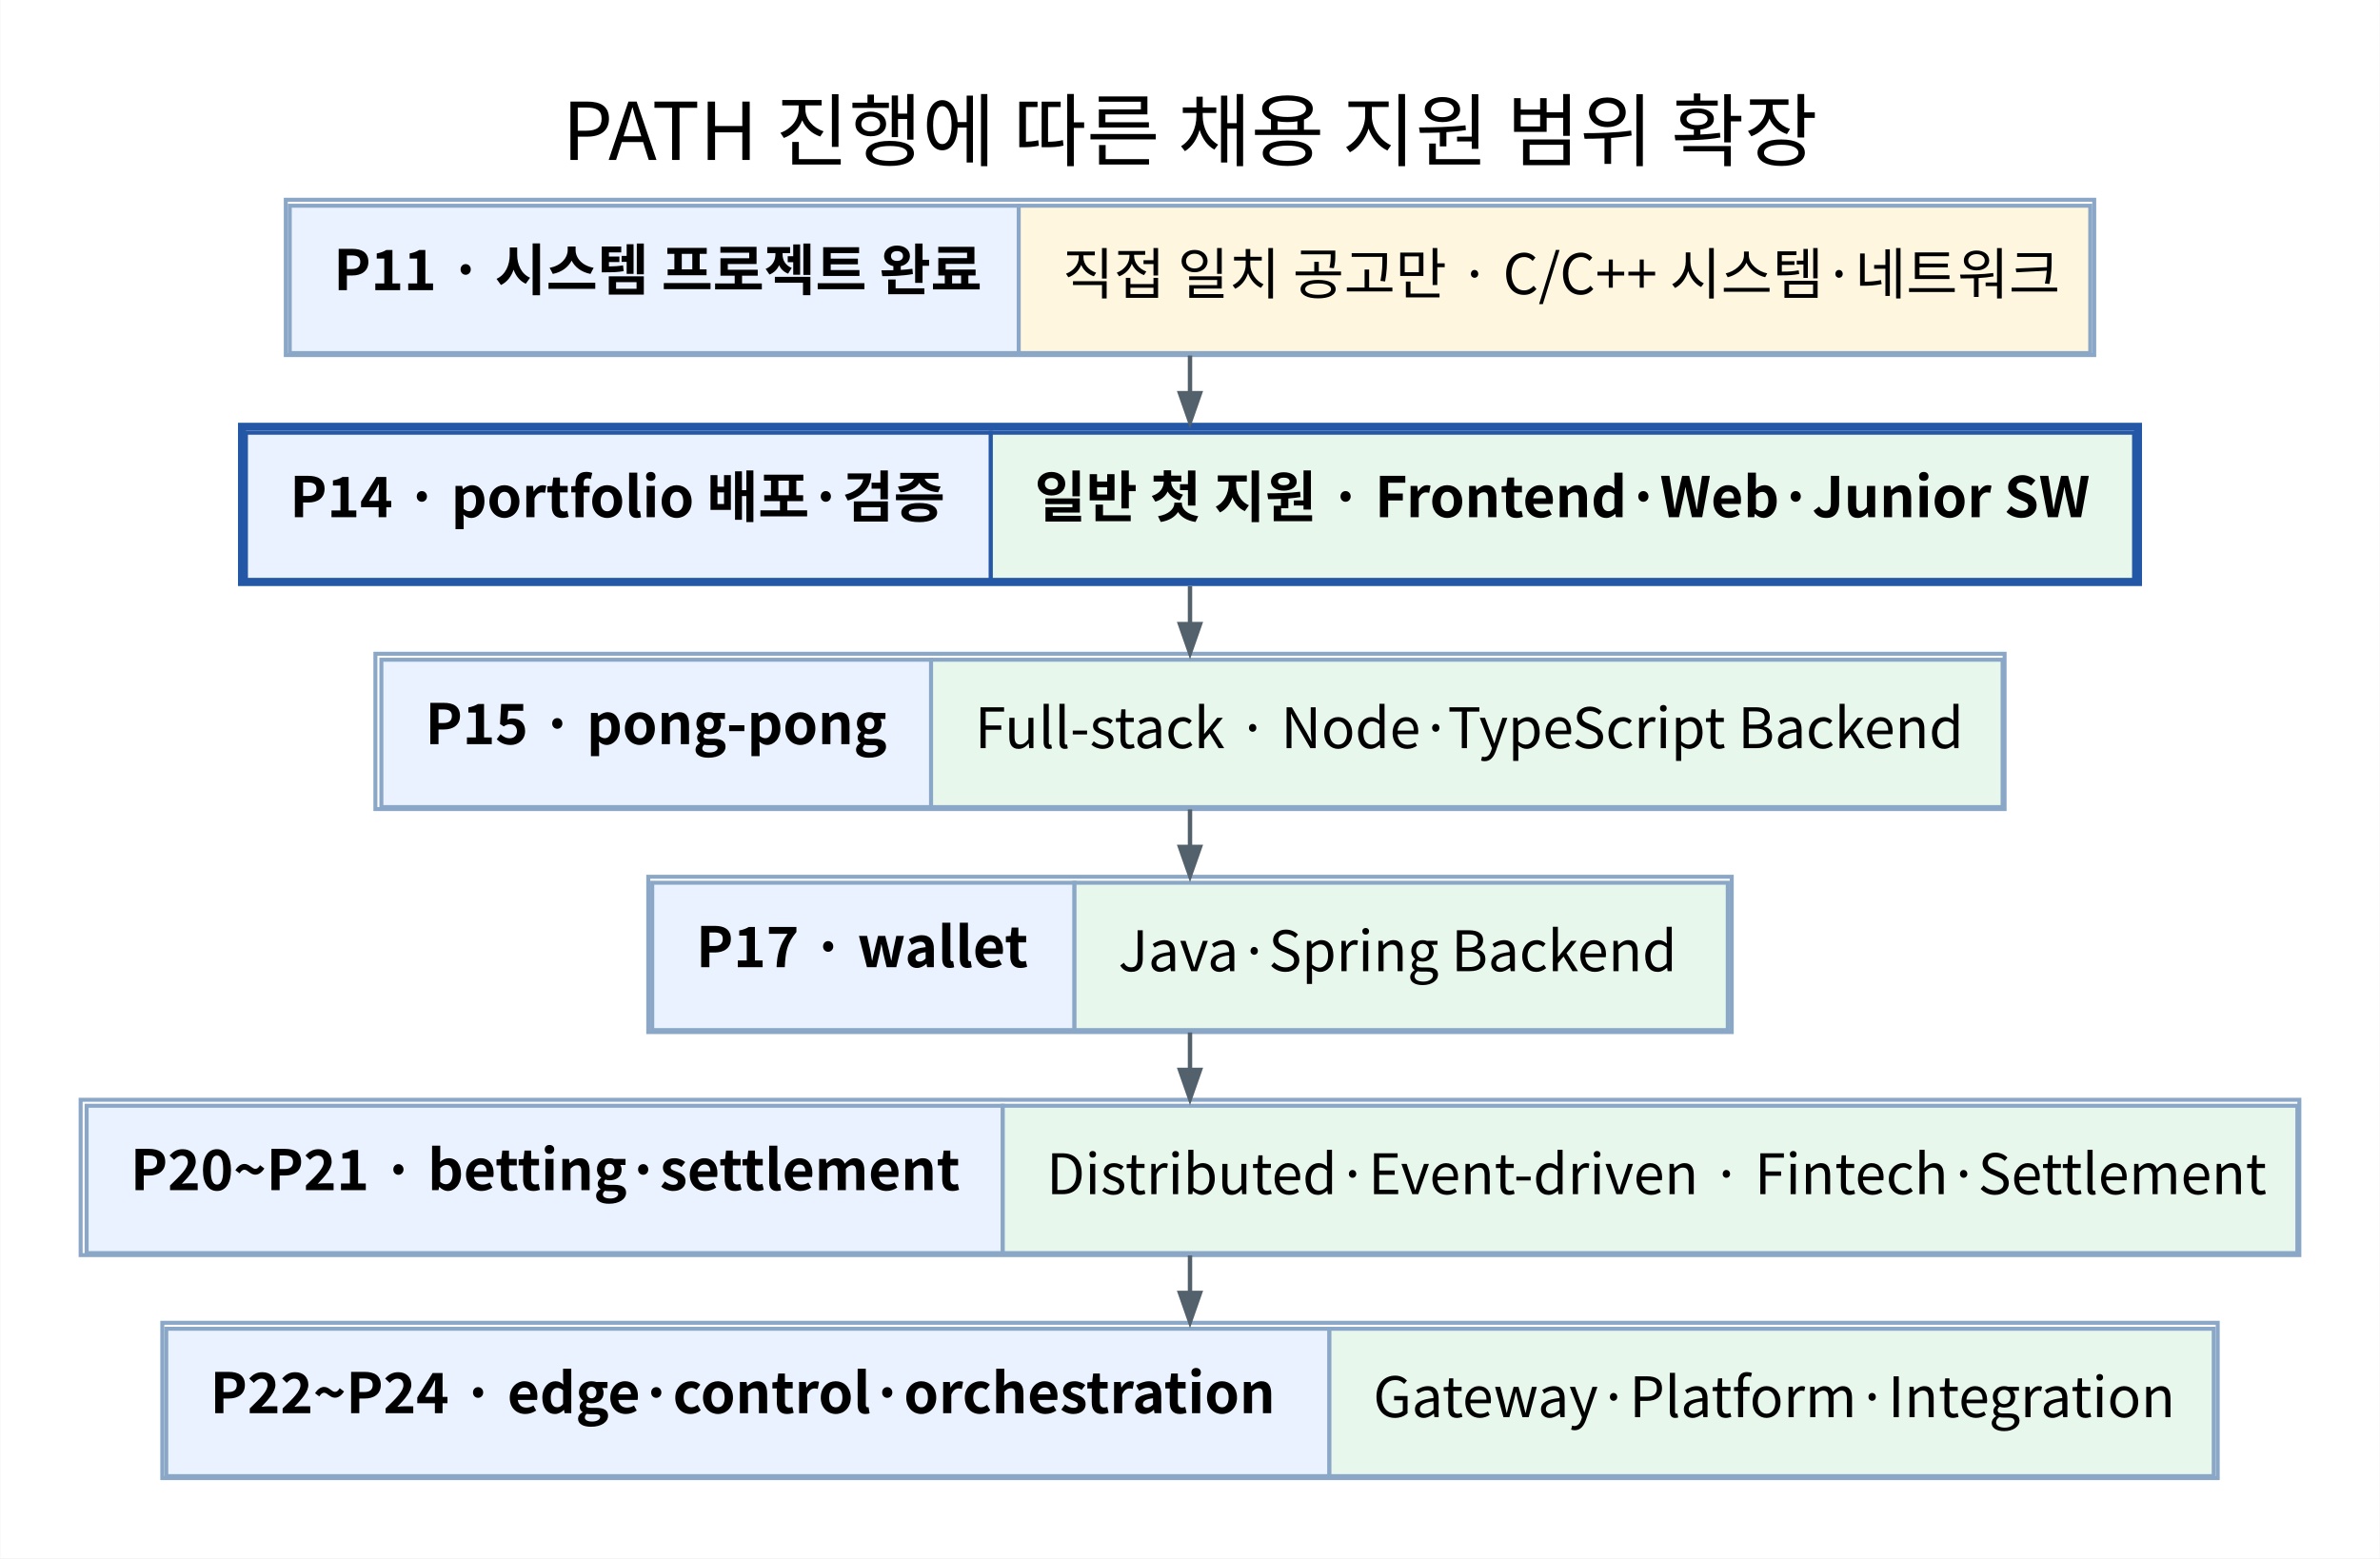
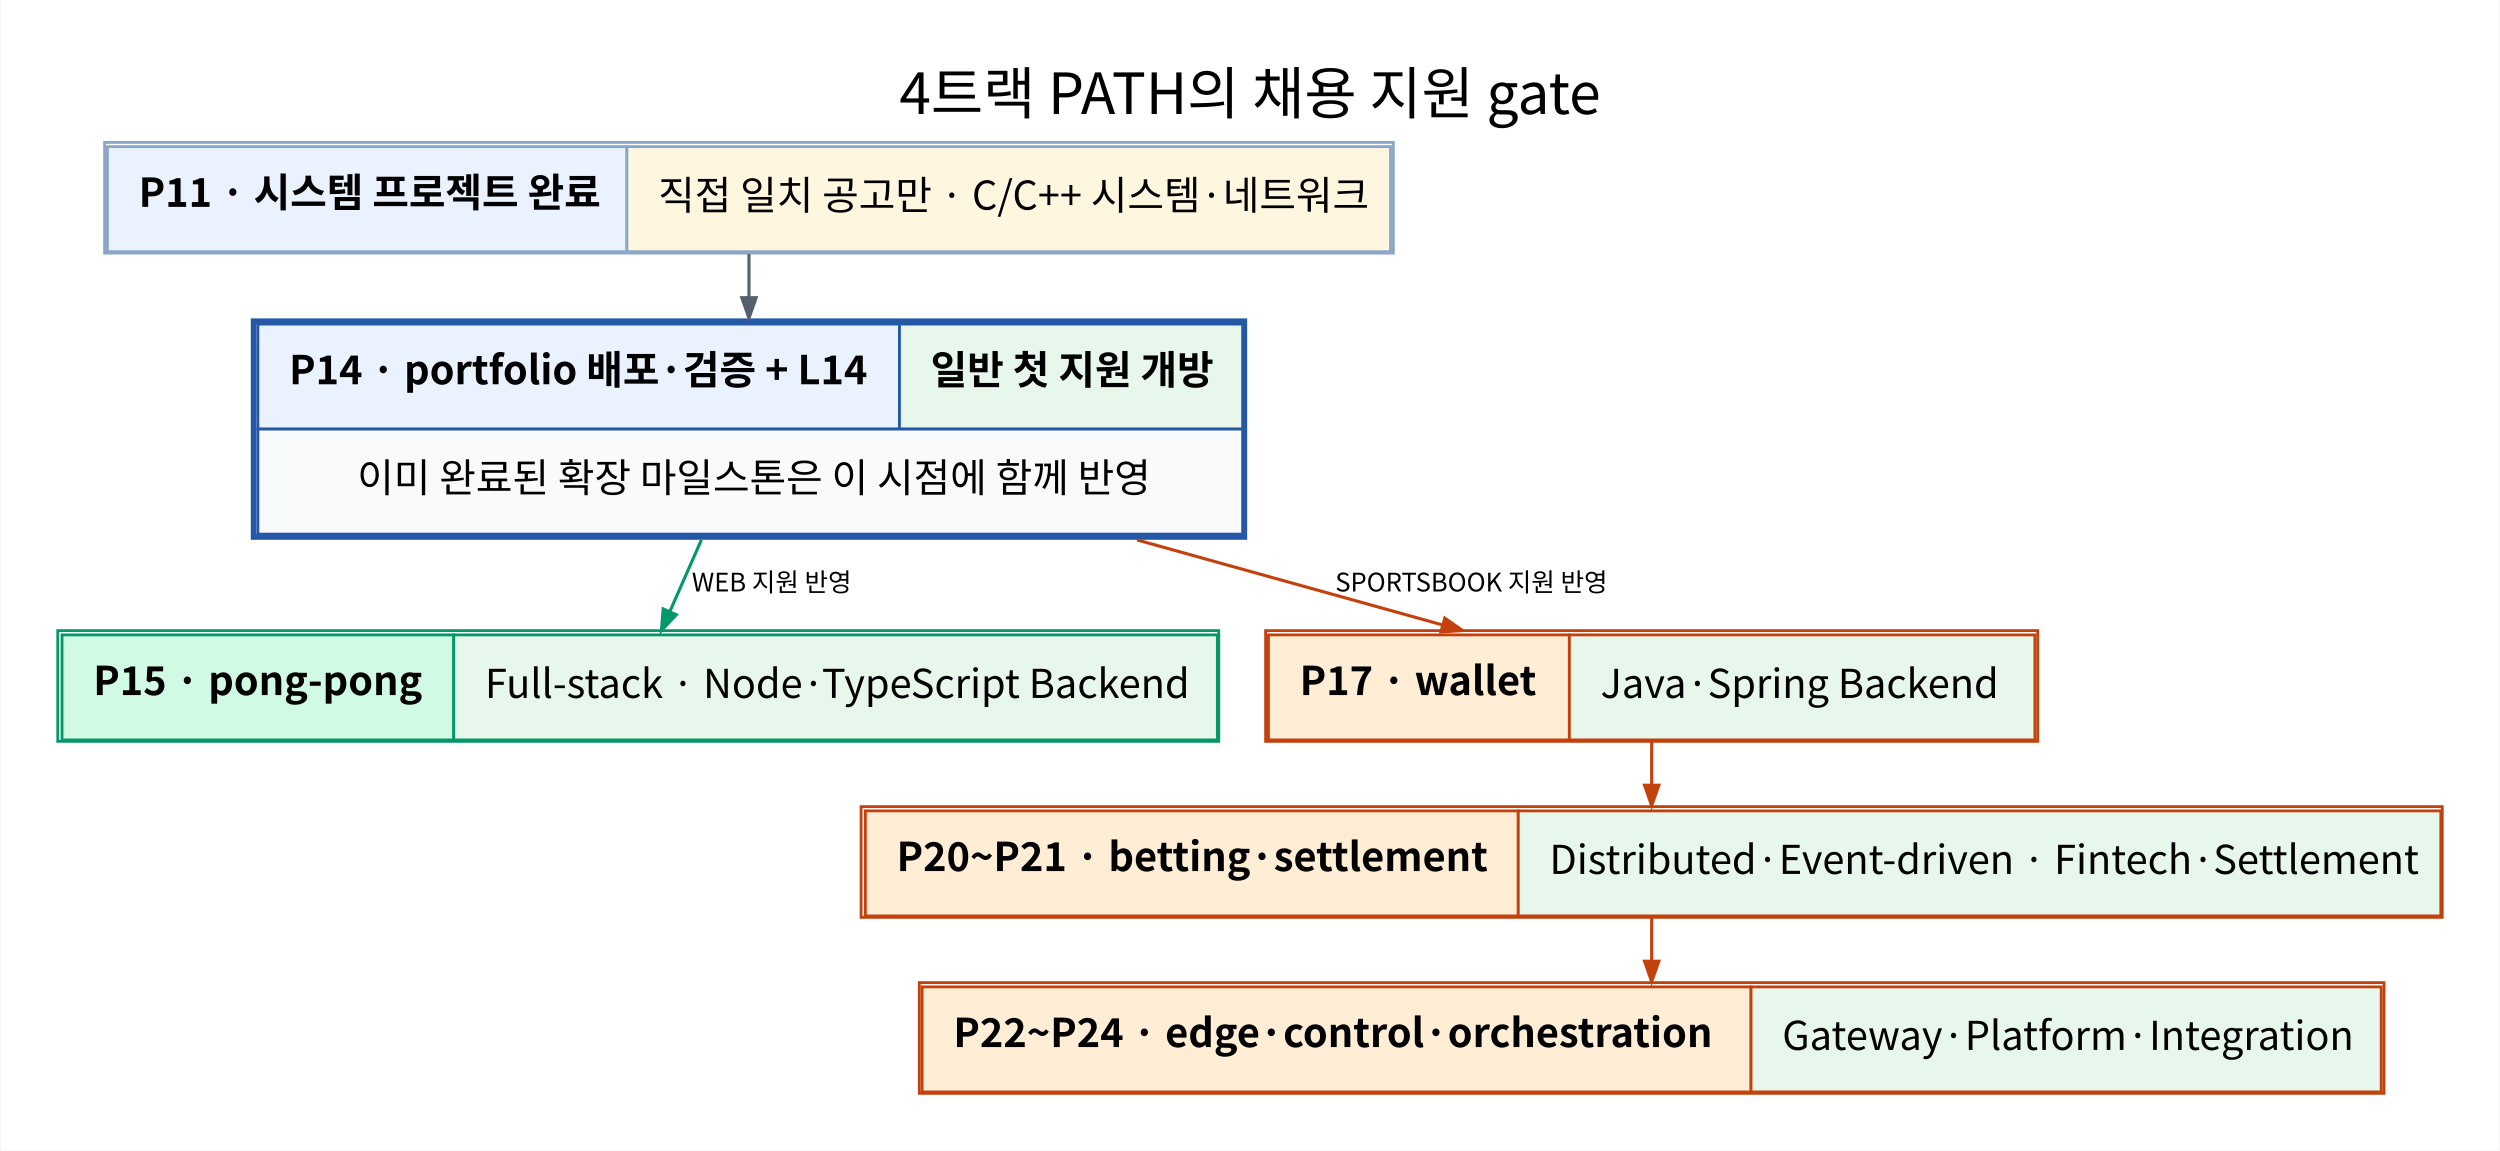
- <svg xmlns="http://www.w3.org/2000/svg" width="597pt" height="391pt" viewBox="0.00 0.00 597.32 391.32">
-   <g id="graph0" class="graph" transform="scale(1 1) rotate(0) translate(20.16 371.16)">
-     <polygon fill="white" stroke="transparent" points="-20.16,20.16 -20.16,-371.16 577.16,-371.16 577.16,20.16 -20.16,20.16" />
-     <text text-anchor="middle" x="278.5" y="-331" font-family="Noto Sans CJK KR" font-size="20.00">PATH 진행에 따른 채용 지원 범위 확장</text>
+ <svg xmlns="http://www.w3.org/2000/svg" width="880pt" height="405pt" viewBox="0.00 0.00 880.32 405.32">
+   <g id="graph0" class="graph" transform="scale(1 1) rotate(0) translate(20.16 385.16)">
+     <polygon fill="white" stroke="transparent" points="-20.16,20.16 -20.16,-385.16 860.16,-385.16 860.16,20.16 -20.16,20.16" />
+     <text text-anchor="middle" x="420" y="-345" font-family="Noto Sans CJK KR" font-size="20.00">4트랙 PATH의 채용 지원 gate</text>
    <g id="node1" class="node">
-       <polygon fill="#eaf2ff" stroke="transparent" points="52.5,-282.5 52.5,-319.5 235.5,-319.5 235.5,-282.5 52.5,-282.5" />
-       <polygon fill="none" stroke="#8ba7c7" points="52.5,-282.5 52.5,-319.5 235.5,-319.5 235.5,-282.5 52.5,-282.5" />
-       <text text-anchor="start" x="63.5" y="-298.3" font-family="Noto Sans CJK KR" font-weight="bold" font-size="14.00">P11 · 시스템 프로젝트 완료</text>
-       <polygon fill="#fff6df" stroke="transparent" points="235.5,-282.5 235.5,-319.5 504.5,-319.5 504.5,-282.5 235.5,-282.5" />
-       <polygon fill="none" stroke="#8ba7c7" points="235.5,-282.5 235.5,-319.5 504.5,-319.5 504.5,-282.5 235.5,-282.5" />
-       <text text-anchor="start" x="246.5" y="-297.3" font-family="Noto Sans CJK KR" font-size="14.00">직접 일치 공고만 · C/C++ 시스템·네트워크</text>
-       <polygon fill="none" stroke="#8ba7c7" points="51.5,-282 51.5,-321 505.5,-321 505.5,-282 51.5,-282" />
+       <polygon fill="#eaf2ff" stroke="transparent" points="17.5,-296.5 17.5,-333.5 200.5,-333.5 200.5,-296.5 17.5,-296.5" />
+       <polygon fill="none" stroke="#8ba7c7" points="17.5,-296.5 17.5,-333.5 200.5,-333.5 200.5,-296.5 17.5,-296.5" />
+       <text text-anchor="start" x="28.5" y="-312.3" font-family="Noto Sans CJK KR" font-weight="bold" font-size="14.00">P11 · 시스템 프로젝트 완료</text>
+       <polygon fill="#fff6df" stroke="transparent" points="200.5,-296.5 200.5,-333.5 469.5,-333.5 469.5,-296.5 200.5,-296.5" />
+       <polygon fill="none" stroke="#8ba7c7" points="200.5,-296.5 200.5,-333.5 469.5,-333.5 469.5,-296.5 200.5,-296.5" />
+       <text text-anchor="start" x="211.5" y="-311.3" font-family="Noto Sans CJK KR" font-size="14.00">직접 일치 공고만 · C/C++ 시스템·네트워크</text>
+       <polygon fill="none" stroke="#8ba7c7" points="16.5,-296 16.5,-335 470.5,-335 470.5,-296 16.5,-296" />
    </g>
    <g id="node2" class="node">
-       <polygon fill="#eaf2ff" stroke="transparent" points="41.5,-225.5 41.5,-262.5 228.5,-262.5 228.5,-225.5 41.5,-225.5" />
-       <polygon fill="none" stroke="#2457a6" points="41.5,-225.5 41.5,-262.5 228.5,-262.5 228.5,-225.5 41.5,-225.5" />
-       <text text-anchor="start" x="52.5" y="-241.3" font-family="Noto Sans CJK KR" font-weight="bold" font-size="14.00">P14 · portfolio 배포·검증</text>
-       <polygon fill="#e8f7ec" stroke="transparent" points="228.5,-225.5 228.5,-262.5 515.5,-262.5 515.5,-225.5 228.5,-225.5" />
-       <polygon fill="none" stroke="#2457a6" points="228.5,-225.5 228.5,-262.5 515.5,-262.5 515.5,-225.5 228.5,-225.5" />
-       <text text-anchor="start" x="239.5" y="-241.3" font-family="Noto Sans CJK KR" font-weight="bold" font-size="14.00">일반 첫 지원 · Frontend·Web·Junior SW</text>
-       <polygon fill="none" stroke="#2457a6" stroke-width="2" points="40.5,-225 40.5,-264 516.5,-264 516.5,-225 40.5,-225" />
+       <polygon fill="#eaf2ff" stroke="transparent" points="70.5,-234 70.5,-271 296.5,-271 296.5,-234 70.5,-234" />
+       <polygon fill="none" stroke="#2457a6" points="70.5,-234 70.5,-271 296.5,-271 296.5,-234 70.5,-234" />
+       <text text-anchor="start" x="81.5" y="-249.8" font-family="Noto Sans CJK KR" font-weight="bold" font-size="14.00">P14 · portfolio 배포·검증 + L14</text>
+       <polygon fill="#e8f7ec" stroke="transparent" points="296.5,-234 296.5,-271 417.5,-271 417.5,-234 296.5,-234" />
+       <polygon fill="none" stroke="#2457a6" points="296.5,-234 296.5,-271 417.5,-271 417.5,-234 296.5,-234" />
+       <text text-anchor="start" x="307.5" y="-249.8" font-family="Noto Sans CJK KR" font-weight="bold" font-size="14.00">일반 첫 지원 개방</text>
+       <polygon fill="#f8fafc" stroke="transparent" points="70.5,-197 70.5,-234 417.5,-234 417.5,-197 70.5,-197" />
+       <polygon fill="none" stroke="#2457a6" points="70.5,-197 70.5,-234 417.5,-234 417.5,-197 70.5,-197" />
+       <text text-anchor="start" x="105.5" y="-211.8" font-family="Noto Sans CJK KR" font-size="14.00">이미 완료된 확장 마일스톤은 이 시점에 함께 반영</text>
+       <polygon fill="none" stroke="#2457a6" stroke-width="2" points="69,-196 69,-272 418,-272 418,-196 69,-196" />
    </g>
    <g id="edge1" class="edge">
-       <path fill="none" stroke="#52616b" stroke-width="1.1" d="M278.5,-281.88C278.5,-278.86 278.5,-275.69 278.5,-272.52" />
-       <polygon fill="#52616b" stroke="#52616b" stroke-width="1.1" points="281.02,-272.43 278.5,-265.23 275.98,-272.43 281.02,-272.43" />
+       <path fill="none" stroke="#52616b" stroke-width="1.1" d="M243.5,-295.66C243.5,-290.99 243.5,-285.78 243.5,-280.43" />
+       <polygon fill="#52616b" stroke="#52616b" stroke-width="1.1" points="246.02,-280.28 243.5,-273.08 240.98,-280.28 246.02,-280.28" />
    </g>
    <g id="node3" class="node">
-       <polygon fill="#eaf2ff" stroke="transparent" points="75.5,-168.5 75.5,-205.5 213.5,-205.5 213.5,-168.5 75.5,-168.5" />
-       <polygon fill="none" stroke="#8ba7c7" points="75.5,-168.5 75.5,-205.5 213.5,-205.5 213.5,-168.5 75.5,-168.5" />
-       <text text-anchor="start" x="86.5" y="-184.3" font-family="Noto Sans CJK KR" font-weight="bold" font-size="14.00">P15 · pong-pong</text>
-       <polygon fill="#e8f7ec" stroke="transparent" points="213.5,-168.5 213.5,-205.5 482.5,-205.5 482.5,-168.5 213.5,-168.5" />
-       <polygon fill="none" stroke="#8ba7c7" points="213.5,-168.5 213.5,-205.5 482.5,-205.5 482.5,-168.5 213.5,-168.5" />
-       <text text-anchor="start" x="224.5" y="-183.3" font-family="Noto Sans CJK KR" font-size="14.00">Full-stack · Node·TypeScript Backend</text>
-       <polygon fill="none" stroke="#8ba7c7" points="74,-168 74,-207 483,-207 483,-168 74,-168" />
+       <polygon fill="#d1fae5" stroke="transparent" points="1.5,-124.5 1.5,-161.5 139.5,-161.5 139.5,-124.5 1.5,-124.5" />
+       <polygon fill="none" stroke="#059669" points="1.5,-124.5 1.5,-161.5 139.5,-161.5 139.5,-124.5 1.5,-124.5" />
+       <text text-anchor="start" x="12.5" y="-140.3" font-family="Noto Sans CJK KR" font-weight="bold" font-size="14.00">P15 · pong-pong</text>
+       <polygon fill="#e8f7ec" stroke="transparent" points="139.5,-124.5 139.5,-161.5 408.5,-161.5 408.5,-124.5 139.5,-124.5" />
+       <polygon fill="none" stroke="#059669" points="139.5,-124.5 139.5,-161.5 408.5,-161.5 408.5,-124.5 139.5,-124.5" />
+       <text text-anchor="start" x="150.5" y="-139.3" font-family="Noto Sans CJK KR" font-size="14.00">Full-stack · Node·TypeScript Backend</text>
+       <polygon fill="none" stroke="#059669" points="0,-124 0,-163 409,-163 409,-124 0,-124" />
    </g>
    <g id="edge2" class="edge">
-       <path fill="none" stroke="#52616b" stroke-width="1.1" d="M278.5,-223.95C278.5,-220.9 278.5,-217.7 278.5,-214.52" />
-       <polygon fill="#52616b" stroke="#52616b" stroke-width="1.1" points="281.02,-214.45 278.5,-207.25 275.98,-214.45 281.02,-214.45" />
+       <path fill="none" stroke="#059669" stroke-width="1.1" d="M226.73,-194.95C223,-186.49 219.14,-177.72 215.7,-169.9" />
+       <polygon fill="#059669" stroke="#059669" stroke-width="1.1" points="217.88,-168.61 212.67,-163.04 213.27,-170.64 217.88,-168.61" />
+       <text text-anchor="middle" x="251.5" y="-176.8" font-family="Noto Sans CJK KR" font-size="9.00">WEB 지원 반영</text>
    </g>
    <g id="node4" class="node">
-       <polygon fill="#eaf2ff" stroke="transparent" points="143.5,-112.5 143.5,-149.5 249.5,-149.5 249.5,-112.5 143.5,-112.5" />
-       <polygon fill="none" stroke="#8ba7c7" points="143.5,-112.5 143.5,-149.5 249.5,-149.5 249.5,-112.5 143.5,-112.5" />
-       <text text-anchor="start" x="154.5" y="-128.3" font-family="Noto Sans CJK KR" font-weight="bold" font-size="14.00">P17 · wallet</text>
-       <polygon fill="#e8f7ec" stroke="transparent" points="249.5,-112.5 249.5,-149.5 413.5,-149.5 413.5,-112.5 249.5,-112.5" />
-       <polygon fill="none" stroke="#8ba7c7" points="249.5,-112.5 249.5,-149.5 413.5,-149.5 413.5,-112.5 249.5,-112.5" />
-       <text text-anchor="start" x="260.5" y="-127.3" font-family="Noto Sans CJK KR" font-size="14.00">Java·Spring Backend</text>
-       <polygon fill="none" stroke="#8ba7c7" points="142.5,-112 142.5,-151 414.5,-151 414.5,-112 142.5,-112" />
+       <polygon fill="#ffedd5" stroke="transparent" points="426.5,-124.5 426.5,-161.5 532.5,-161.5 532.5,-124.5 426.5,-124.5" />
+       <polygon fill="none" stroke="#c2410c" points="426.5,-124.5 426.5,-161.5 532.5,-161.5 532.5,-124.5 426.5,-124.5" />
+       <text text-anchor="start" x="437.5" y="-140.3" font-family="Noto Sans CJK KR" font-weight="bold" font-size="14.00">P17 · wallet</text>
+       <polygon fill="#e8f7ec" stroke="transparent" points="532.5,-124.5 532.5,-161.5 696.5,-161.5 696.5,-124.5 532.5,-124.5" />
+       <polygon fill="none" stroke="#c2410c" points="532.5,-124.5 532.5,-161.5 696.5,-161.5 696.5,-124.5 532.5,-124.5" />
+       <text text-anchor="start" x="543.5" y="-139.3" font-family="Noto Sans CJK KR" font-size="14.00">Java·Spring Backend</text>
+       <polygon fill="none" stroke="#c2410c" points="425.5,-124 425.5,-163 697.5,-163 697.5,-124 425.5,-124" />
    </g>
    <g id="edge3" class="edge">
-       <path fill="none" stroke="#52616b" stroke-width="1.1" d="M278.5,-167.92C278.5,-164.9 278.5,-161.72 278.5,-158.56" />
-       <polygon fill="#52616b" stroke="#52616b" stroke-width="1.1" points="281.02,-158.5 278.5,-151.3 275.98,-158.5 281.02,-158.5" />
+       <path fill="none" stroke="#c2410c" stroke-width="1.1" d="M380.21,-194.95C417.14,-184.68 455.71,-173.94 487.74,-165.03" />
+       <polygon fill="#c2410c" stroke="#c2410c" stroke-width="1.1" points="488.62,-167.4 494.89,-163.04 487.27,-162.54 488.62,-167.4" />
+       <text text-anchor="middle" x="498" y="-176.8" font-family="Noto Sans CJK KR" font-size="9.00">SPORTSBOOK 지원 반영</text>
    </g>
    <g id="node5" class="node">
-       <polygon fill="#eaf2ff" stroke="transparent" points="1.5,-56.5 1.5,-93.5 231.5,-93.5 231.5,-56.5 1.5,-56.5" />
-       <polygon fill="none" stroke="#8ba7c7" points="1.5,-56.5 1.5,-93.5 231.5,-93.5 231.5,-56.5 1.5,-56.5" />
-       <text text-anchor="start" x="12.5" y="-72.3" font-family="Noto Sans CJK KR" font-weight="bold" font-size="14.00">P20~P21 · betting·settlement</text>
-       <polygon fill="#e8f7ec" stroke="transparent" points="231.5,-56.5 231.5,-93.5 556.5,-93.5 556.5,-56.5 231.5,-56.5" />
-       <polygon fill="none" stroke="#8ba7c7" points="231.5,-56.5 231.5,-93.5 556.5,-93.5 556.5,-56.5 231.5,-56.5" />
-       <text text-anchor="start" x="242.5" y="-71.3" font-family="Noto Sans CJK KR" font-size="14.00">Distributed·Event-driven · Fintech·Settlement</text>
-       <polygon fill="none" stroke="#8ba7c7" points="0,-56 0,-95 557,-95 557,-56 0,-56" />
+       <polygon fill="#ffedd5" stroke="transparent" points="284.5,-62.5 284.5,-99.5 514.5,-99.5 514.5,-62.5 284.5,-62.5" />
+       <polygon fill="none" stroke="#c2410c" points="284.5,-62.5 284.5,-99.5 514.5,-99.5 514.5,-62.5 284.5,-62.5" />
+       <text text-anchor="start" x="295.5" y="-78.3" font-family="Noto Sans CJK KR" font-weight="bold" font-size="14.00">P20~P21 · betting·settlement</text>
+       <polygon fill="#e8f7ec" stroke="transparent" points="514.5,-62.5 514.5,-99.5 839.5,-99.5 839.5,-62.5 514.5,-62.5" />
+       <polygon fill="none" stroke="#c2410c" points="514.5,-62.5 514.5,-99.5 839.5,-99.5 839.5,-62.5 514.5,-62.5" />
+       <text text-anchor="start" x="525.5" y="-77.3" font-family="Noto Sans CJK KR" font-size="14.00">Distributed·Event-driven · Fintech·Settlement</text>
+       <polygon fill="none" stroke="#c2410c" points="283,-62 283,-101 840,-101 840,-62 283,-62" />
    </g>
    <g id="edge4" class="edge">
-       <path fill="none" stroke="#52616b" stroke-width="1.1" d="M278.5,-111.92C278.5,-108.9 278.5,-105.72 278.5,-102.56" />
-       <polygon fill="#52616b" stroke="#52616b" stroke-width="1.1" points="281.02,-102.5 278.5,-95.3 275.98,-102.5 281.02,-102.5" />
+       <path fill="none" stroke="#c2410c" stroke-width="1.1" d="M561.5,-123.84C561.5,-119.04 561.5,-113.77 561.5,-108.66" />
+       <polygon fill="#c2410c" stroke="#c2410c" stroke-width="1.1" points="564.02,-108.55 561.5,-101.35 558.98,-108.55 564.02,-108.55" />
    </g>
    <g id="node6" class="node">
-       <polygon fill="#eaf2ff" stroke="transparent" points="21.5,-0.5 21.5,-37.5 313.5,-37.5 313.5,-0.5 21.5,-0.5" />
-       <polygon fill="none" stroke="#8ba7c7" points="21.5,-0.5 21.5,-37.5 313.5,-37.5 313.5,-0.5 21.5,-0.5" />
-       <text text-anchor="start" x="32.5" y="-16.3" font-family="Noto Sans CJK KR" font-weight="bold" font-size="14.00">P22~P24 · edge·control·orchestration</text>
-       <polygon fill="#e8f7ec" stroke="transparent" points="313.5,-0.5 313.5,-37.5 535.5,-37.5 535.5,-0.5 313.5,-0.5" />
-       <polygon fill="none" stroke="#8ba7c7" points="313.5,-0.5 313.5,-37.5 535.5,-37.5 535.5,-0.5 313.5,-0.5" />
-       <text text-anchor="start" x="324.5" y="-15.3" font-family="Noto Sans CJK KR" font-size="14.00">Gateway·Platform·Integration</text>
-       <polygon fill="none" stroke="#8ba7c7" points="20.5,0 20.5,-39 536.5,-39 536.5,0 20.5,0" />
+       <polygon fill="#ffedd5" stroke="transparent" points="304.5,-0.5 304.5,-37.5 596.5,-37.5 596.5,-0.5 304.5,-0.5" />
+       <polygon fill="none" stroke="#c2410c" points="304.5,-0.5 304.5,-37.5 596.5,-37.5 596.5,-0.5 304.5,-0.5" />
+       <text text-anchor="start" x="315.5" y="-16.3" font-family="Noto Sans CJK KR" font-weight="bold" font-size="14.00">P22~P24 · edge·control·orchestration</text>
+       <polygon fill="#e8f7ec" stroke="transparent" points="596.5,-0.5 596.5,-37.5 818.5,-37.5 818.5,-0.5 596.5,-0.5" />
+       <polygon fill="none" stroke="#c2410c" points="596.5,-0.5 596.5,-37.5 818.5,-37.5 818.5,-0.5 596.5,-0.5" />
+       <text text-anchor="start" x="607.5" y="-15.3" font-family="Noto Sans CJK KR" font-size="14.00">Gateway·Platform·Integration</text>
+       <polygon fill="none" stroke="#c2410c" points="303.5,0 303.5,-39 819.5,-39 819.5,0 303.5,0" />
    </g>
    <g id="edge5" class="edge">
-       <path fill="none" stroke="#52616b" stroke-width="1.1" d="M278.5,-55.92C278.5,-52.9 278.5,-49.72 278.5,-46.56" />
-       <polygon fill="#52616b" stroke="#52616b" stroke-width="1.1" points="281.02,-46.5 278.5,-39.3 275.98,-46.5 281.02,-46.5" />
+       <path fill="none" stroke="#c2410c" stroke-width="1.1" d="M561.5,-61.84C561.5,-57.04 561.5,-51.77 561.5,-46.66" />
+       <polygon fill="#c2410c" stroke="#c2410c" stroke-width="1.1" points="564.02,-46.55 561.5,-39.35 558.98,-46.55 564.02,-46.55" />
    </g>
  </g>
</svg>
